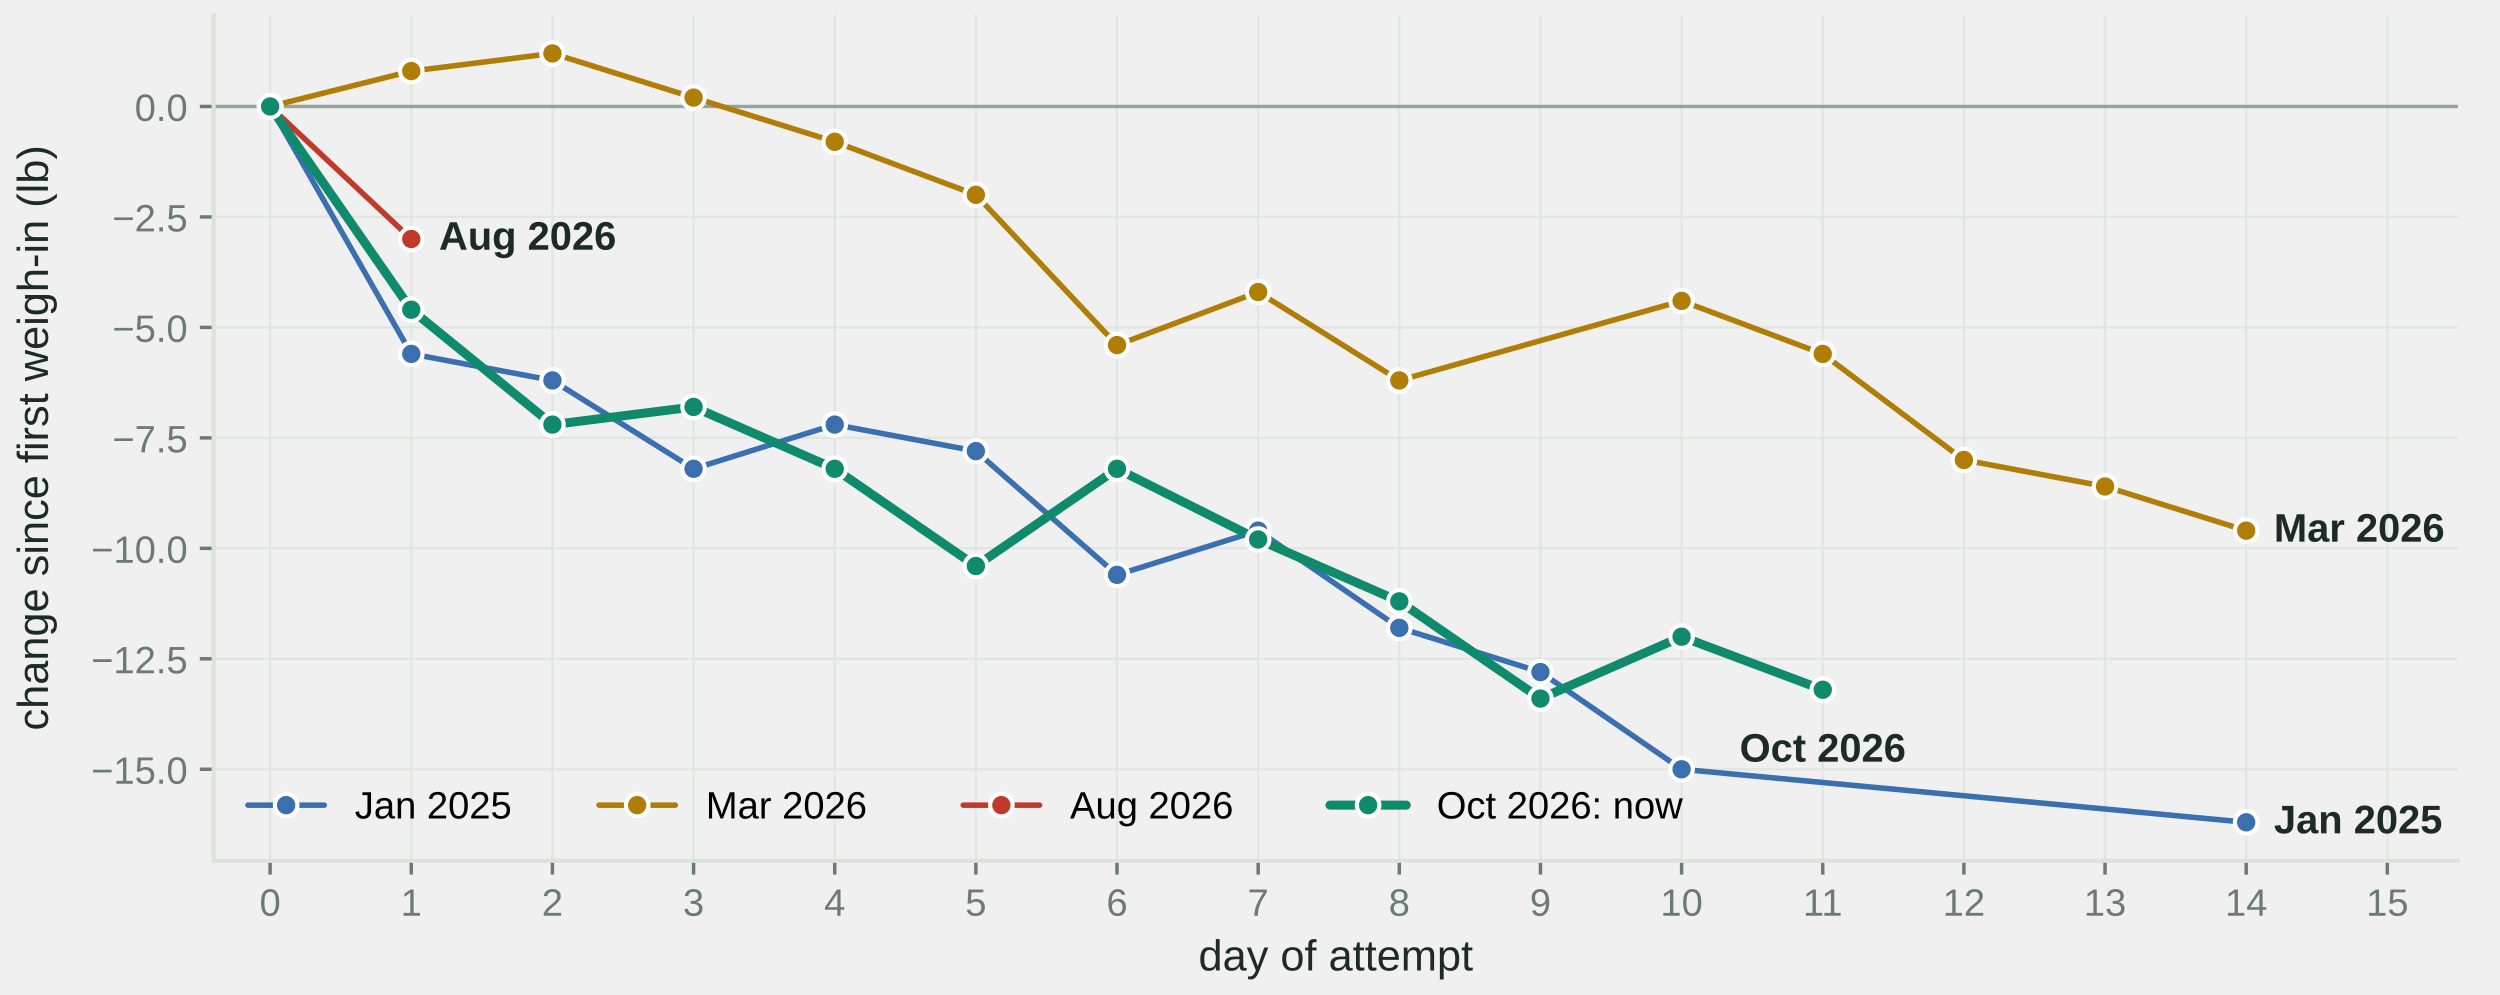
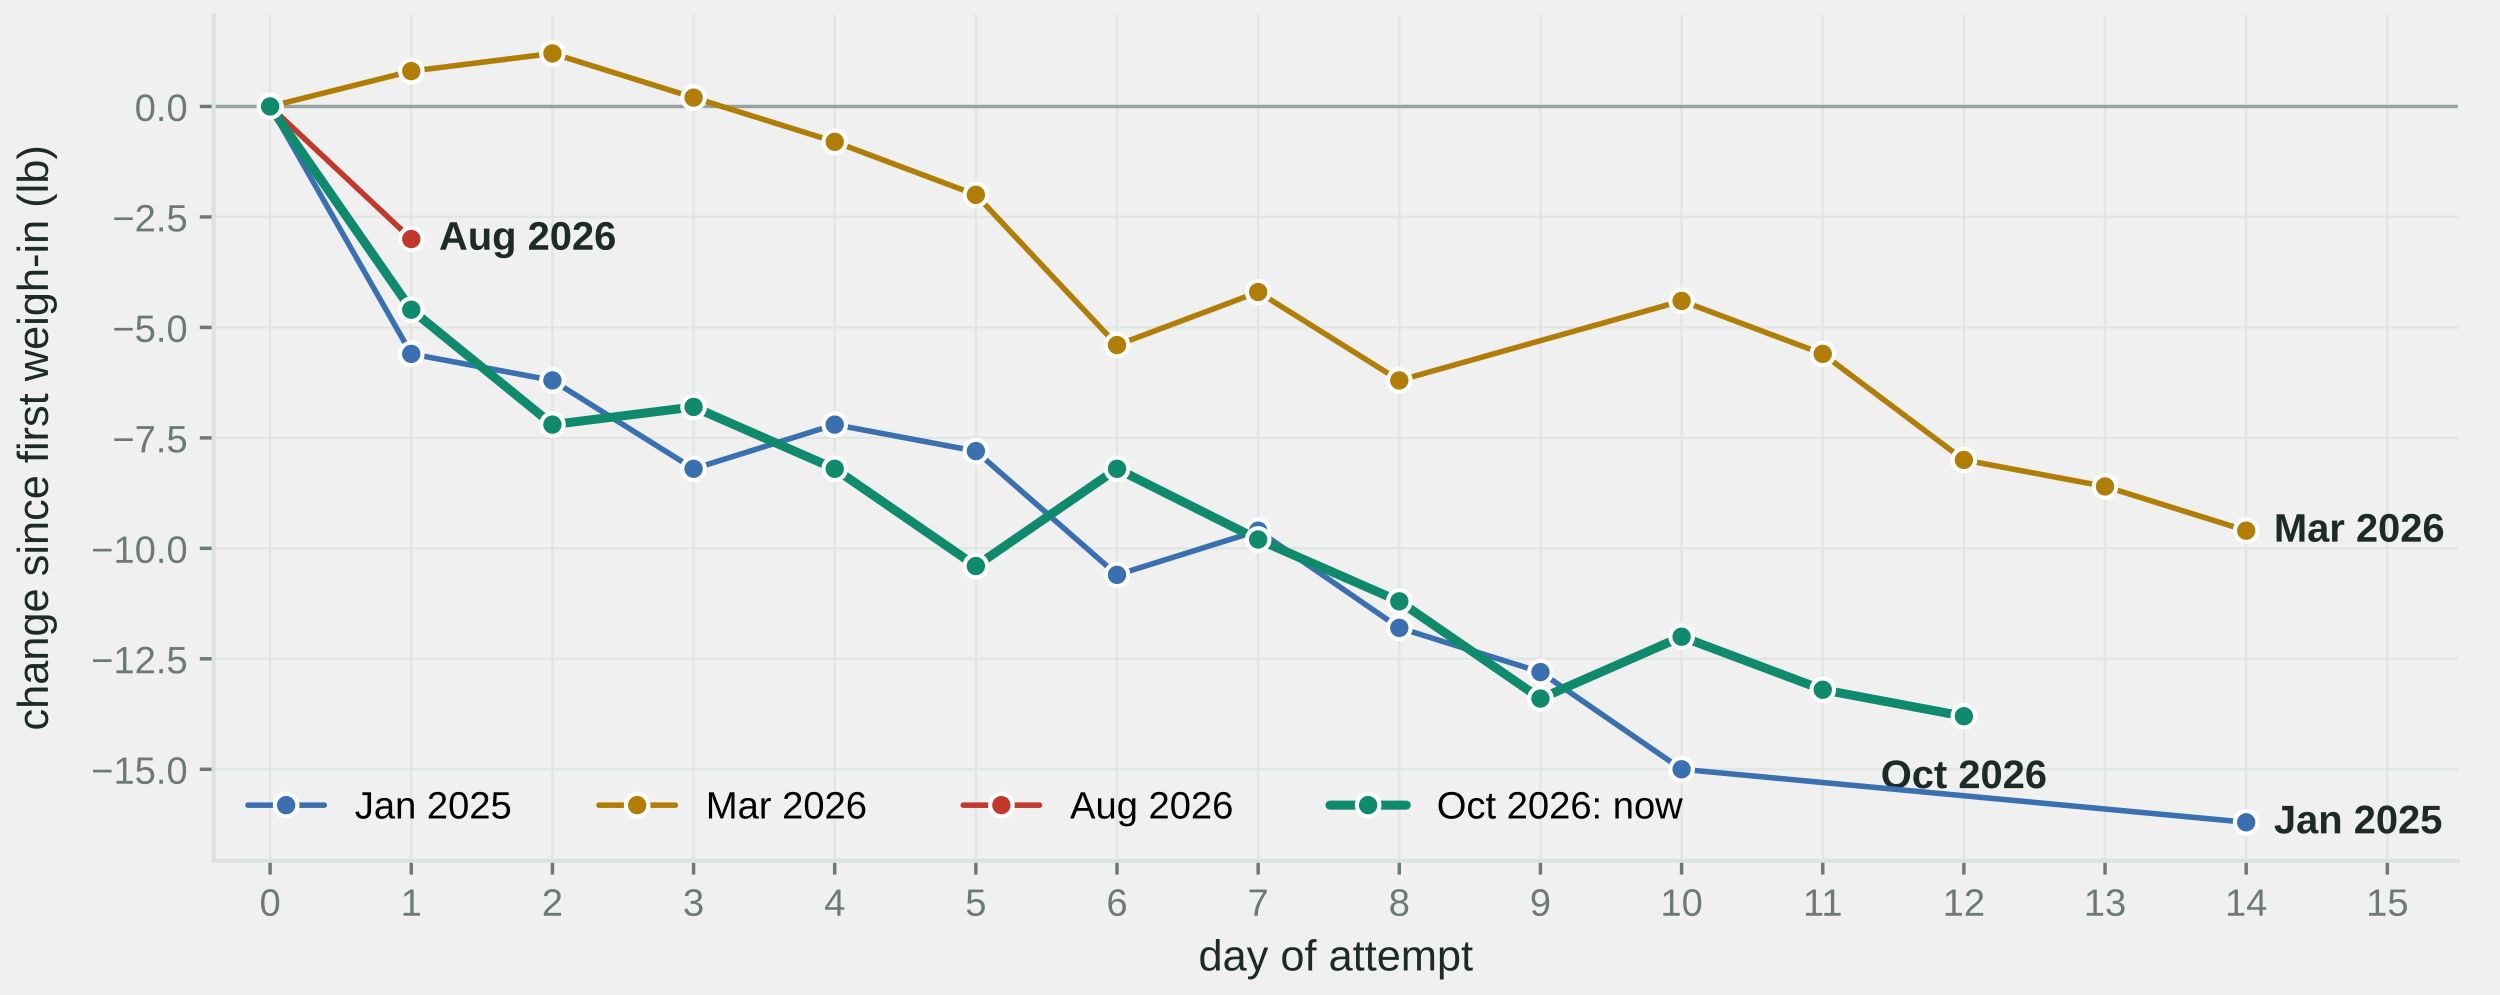
<svg xmlns="http://www.w3.org/2000/svg" xmlns:xlink="http://www.w3.org/1999/xlink" width="721.049pt" height="286.82pt" viewBox="0 0 721.049 286.82" version="1.1">
  <defs>
    <style type="text/css">*{stroke-linejoin: round; stroke-linecap: butt}</style>
  </defs>
  <g id="figure_1">
    <g id="patch_1">
      <path d="M 0 286.82  L 721.049 286.82  L 721.049 0  L 0 0  L 0 286.82  z " style="fill: none" />
    </g>
    <g id="axes_1">
      <g id="patch_2">
        <path d="M 61.627 248.256  L 708.908 248.256  L 708.908 4.32  L 61.627 4.32  L 61.627 248.256  z " style="fill: none" />
      </g>
      <g id="matplotlib.axis_1">
        <g id="xtick_1">
          <g id="line2d_1">
-             <path d="M 77.911 248.256  L 77.911 4.32  " clip-path="url(#pa734e88538)" style="fill: none; stroke: #dce3dd; stroke-opacity: 0.75; stroke-width: 0.7; stroke-linecap: round" />
+             <path d="M 77.911 248.256  L 77.911 4.32  " clip-path="url(#p915e026bbd)" style="fill: none; stroke: #dce3dd; stroke-opacity: 0.75; stroke-width: 0.7; stroke-linecap: round" />
          </g>
          <g id="line2d_2">
            <defs>
-               <path id="m87d9e8e877" d="M 0 0  L 0 4  " style="stroke: #6b7a74" />
+               <path id="m7d6bf033e7" d="M 0 0  L 0 4  " style="stroke: #6b7a74" />
            </defs>
            <g>
-               <use xlink:href="#m87d9e8e877" x="77.911" y="248.256" style="fill: #6b7a74; stroke: #6b7a74" />
+               <use xlink:href="#m7d6bf033e7" x="77.911" y="248.256" style="fill: #6b7a74; stroke: #6b7a74" />
            </g>
          </g>
          <g id="text_1">
            <text style="font-size: 11px; font-family: 'Source Sans Pro', 'Source Sans 3', 'Helvetica Neue', 'Arial', 'DejaVu Sans', sans-serif; text-anchor: middle; fill: #6b7a74" x="77.911" y="264.114" transform="rotate(-0 77.91127 264.1143)">0</text>
          </g>
        </g>
        <g id="xtick_2">
          <g id="line2d_3">
-             <path d="M 118.621 248.256  L 118.621 4.32  " clip-path="url(#pa734e88538)" style="fill: none; stroke: #dce3dd; stroke-opacity: 0.75; stroke-width: 0.7; stroke-linecap: round" />
+             <path d="M 118.621 248.256  L 118.621 4.32  " clip-path="url(#p915e026bbd)" style="fill: none; stroke: #dce3dd; stroke-opacity: 0.75; stroke-width: 0.7; stroke-linecap: round" />
          </g>
          <g id="line2d_4">
            <g>
-               <use xlink:href="#m87d9e8e877" x="118.621" y="248.256" style="fill: #6b7a74; stroke: #6b7a74" />
+               <use xlink:href="#m7d6bf033e7" x="118.621" y="248.256" style="fill: #6b7a74; stroke: #6b7a74" />
            </g>
          </g>
          <g id="text_2">
            <text style="font-size: 11px; font-family: 'Source Sans Pro', 'Source Sans 3', 'Helvetica Neue', 'Arial', 'DejaVu Sans', sans-serif; text-anchor: middle; fill: #6b7a74" x="118.621" y="264.114" transform="rotate(-0 118.6207 264.1143)">1</text>
          </g>
        </g>
        <g id="xtick_3">
          <g id="line2d_5">
-             <path d="M 159.33 248.256  L 159.33 4.32  " clip-path="url(#pa734e88538)" style="fill: none; stroke: #dce3dd; stroke-opacity: 0.75; stroke-width: 0.7; stroke-linecap: round" />
+             <path d="M 159.33 248.256  L 159.33 4.32  " clip-path="url(#p915e026bbd)" style="fill: none; stroke: #dce3dd; stroke-opacity: 0.75; stroke-width: 0.7; stroke-linecap: round" />
          </g>
          <g id="line2d_6">
            <g>
-               <use xlink:href="#m87d9e8e877" x="159.33" y="248.256" style="fill: #6b7a74; stroke: #6b7a74" />
+               <use xlink:href="#m7d6bf033e7" x="159.33" y="248.256" style="fill: #6b7a74; stroke: #6b7a74" />
            </g>
          </g>
          <g id="text_3">
            <text style="font-size: 11px; font-family: 'Source Sans Pro', 'Source Sans 3', 'Helvetica Neue', 'Arial', 'DejaVu Sans', sans-serif; text-anchor: middle; fill: #6b7a74" x="159.33" y="264.114" transform="rotate(-0 159.3301 264.1143)">2</text>
          </g>
        </g>
        <g id="xtick_4">
          <g id="line2d_7">
-             <path d="M 200.04 248.256  L 200.04 4.32  " clip-path="url(#pa734e88538)" style="fill: none; stroke: #dce3dd; stroke-opacity: 0.75; stroke-width: 0.7; stroke-linecap: round" />
+             <path d="M 200.04 248.256  L 200.04 4.32  " clip-path="url(#p915e026bbd)" style="fill: none; stroke: #dce3dd; stroke-opacity: 0.75; stroke-width: 0.7; stroke-linecap: round" />
          </g>
          <g id="line2d_8">
            <g>
-               <use xlink:href="#m87d9e8e877" x="200.04" y="248.256" style="fill: #6b7a74; stroke: #6b7a74" />
+               <use xlink:href="#m7d6bf033e7" x="200.04" y="248.256" style="fill: #6b7a74; stroke: #6b7a74" />
            </g>
          </g>
          <g id="text_4">
            <text style="font-size: 11px; font-family: 'Source Sans Pro', 'Source Sans 3', 'Helvetica Neue', 'Arial', 'DejaVu Sans', sans-serif; text-anchor: middle; fill: #6b7a74" x="200.04" y="264.114" transform="rotate(-0 200.0396 264.1143)">3</text>
          </g>
        </g>
        <g id="xtick_5">
          <g id="line2d_9">
-             <path d="M 240.749 248.256  L 240.749 4.32  " clip-path="url(#pa734e88538)" style="fill: none; stroke: #dce3dd; stroke-opacity: 0.75; stroke-width: 0.7; stroke-linecap: round" />
+             <path d="M 240.749 248.256  L 240.749 4.32  " clip-path="url(#p915e026bbd)" style="fill: none; stroke: #dce3dd; stroke-opacity: 0.75; stroke-width: 0.7; stroke-linecap: round" />
          </g>
          <g id="line2d_10">
            <g>
-               <use xlink:href="#m87d9e8e877" x="240.749" y="248.256" style="fill: #6b7a74; stroke: #6b7a74" />
+               <use xlink:href="#m7d6bf033e7" x="240.749" y="248.256" style="fill: #6b7a74; stroke: #6b7a74" />
            </g>
          </g>
          <g id="text_5">
            <text style="font-size: 11px; font-family: 'Source Sans Pro', 'Source Sans 3', 'Helvetica Neue', 'Arial', 'DejaVu Sans', sans-serif; text-anchor: middle; fill: #6b7a74" x="240.749" y="264.114" transform="rotate(-0 240.749 264.1143)">4</text>
          </g>
        </g>
        <g id="xtick_6">
          <g id="line2d_11">
-             <path d="M 281.458 248.256  L 281.458 4.32  " clip-path="url(#pa734e88538)" style="fill: none; stroke: #dce3dd; stroke-opacity: 0.75; stroke-width: 0.7; stroke-linecap: round" />
+             <path d="M 281.458 248.256  L 281.458 4.32  " clip-path="url(#p915e026bbd)" style="fill: none; stroke: #dce3dd; stroke-opacity: 0.75; stroke-width: 0.7; stroke-linecap: round" />
          </g>
          <g id="line2d_12">
            <g>
-               <use xlink:href="#m87d9e8e877" x="281.458" y="248.256" style="fill: #6b7a74; stroke: #6b7a74" />
+               <use xlink:href="#m7d6bf033e7" x="281.458" y="248.256" style="fill: #6b7a74; stroke: #6b7a74" />
            </g>
          </g>
          <g id="text_6">
            <text style="font-size: 11px; font-family: 'Source Sans Pro', 'Source Sans 3', 'Helvetica Neue', 'Arial', 'DejaVu Sans', sans-serif; text-anchor: middle; fill: #6b7a74" x="281.458" y="264.114" transform="rotate(-0 281.4584 264.1143)">5</text>
          </g>
        </g>
        <g id="xtick_7">
          <g id="line2d_13">
-             <path d="M 322.168 248.256  L 322.168 4.32  " clip-path="url(#pa734e88538)" style="fill: none; stroke: #dce3dd; stroke-opacity: 0.75; stroke-width: 0.7; stroke-linecap: round" />
+             <path d="M 322.168 248.256  L 322.168 4.32  " clip-path="url(#p915e026bbd)" style="fill: none; stroke: #dce3dd; stroke-opacity: 0.75; stroke-width: 0.7; stroke-linecap: round" />
          </g>
          <g id="line2d_14">
            <g>
-               <use xlink:href="#m87d9e8e877" x="322.168" y="248.256" style="fill: #6b7a74; stroke: #6b7a74" />
+               <use xlink:href="#m7d6bf033e7" x="322.168" y="248.256" style="fill: #6b7a74; stroke: #6b7a74" />
            </g>
          </g>
          <g id="text_7">
            <text style="font-size: 11px; font-family: 'Source Sans Pro', 'Source Sans 3', 'Helvetica Neue', 'Arial', 'DejaVu Sans', sans-serif; text-anchor: middle; fill: #6b7a74" x="322.168" y="264.114" transform="rotate(-0 322.1679 264.1143)">6</text>
          </g>
        </g>
        <g id="xtick_8">
          <g id="line2d_15">
-             <path d="M 362.877 248.256  L 362.877 4.32  " clip-path="url(#pa734e88538)" style="fill: none; stroke: #dce3dd; stroke-opacity: 0.75; stroke-width: 0.7; stroke-linecap: round" />
+             <path d="M 362.877 248.256  L 362.877 4.32  " clip-path="url(#p915e026bbd)" style="fill: none; stroke: #dce3dd; stroke-opacity: 0.75; stroke-width: 0.7; stroke-linecap: round" />
          </g>
          <g id="line2d_16">
            <g>
-               <use xlink:href="#m87d9e8e877" x="362.877" y="248.256" style="fill: #6b7a74; stroke: #6b7a74" />
+               <use xlink:href="#m7d6bf033e7" x="362.877" y="248.256" style="fill: #6b7a74; stroke: #6b7a74" />
            </g>
          </g>
          <g id="text_8">
            <text style="font-size: 11px; font-family: 'Source Sans Pro', 'Source Sans 3', 'Helvetica Neue', 'Arial', 'DejaVu Sans', sans-serif; text-anchor: middle; fill: #6b7a74" x="362.877" y="264.114" transform="rotate(-0 362.8773 264.1143)">7</text>
          </g>
        </g>
        <g id="xtick_9">
          <g id="line2d_17">
-             <path d="M 403.587 248.256  L 403.587 4.32  " clip-path="url(#pa734e88538)" style="fill: none; stroke: #dce3dd; stroke-opacity: 0.75; stroke-width: 0.7; stroke-linecap: round" />
+             <path d="M 403.587 248.256  L 403.587 4.32  " clip-path="url(#p915e026bbd)" style="fill: none; stroke: #dce3dd; stroke-opacity: 0.75; stroke-width: 0.7; stroke-linecap: round" />
          </g>
          <g id="line2d_18">
            <g>
-               <use xlink:href="#m87d9e8e877" x="403.587" y="248.256" style="fill: #6b7a74; stroke: #6b7a74" />
+               <use xlink:href="#m7d6bf033e7" x="403.587" y="248.256" style="fill: #6b7a74; stroke: #6b7a74" />
            </g>
          </g>
          <g id="text_9">
            <text style="font-size: 11px; font-family: 'Source Sans Pro', 'Source Sans 3', 'Helvetica Neue', 'Arial', 'DejaVu Sans', sans-serif; text-anchor: middle; fill: #6b7a74" x="403.587" y="264.114" transform="rotate(-0 403.5867 264.1143)">8</text>
          </g>
        </g>
        <g id="xtick_10">
          <g id="line2d_19">
-             <path d="M 444.296 248.256  L 444.296 4.32  " clip-path="url(#pa734e88538)" style="fill: none; stroke: #dce3dd; stroke-opacity: 0.75; stroke-width: 0.7; stroke-linecap: round" />
+             <path d="M 444.296 248.256  L 444.296 4.32  " clip-path="url(#p915e026bbd)" style="fill: none; stroke: #dce3dd; stroke-opacity: 0.75; stroke-width: 0.7; stroke-linecap: round" />
          </g>
          <g id="line2d_20">
            <g>
-               <use xlink:href="#m87d9e8e877" x="444.296" y="248.256" style="fill: #6b7a74; stroke: #6b7a74" />
+               <use xlink:href="#m7d6bf033e7" x="444.296" y="248.256" style="fill: #6b7a74; stroke: #6b7a74" />
            </g>
          </g>
          <g id="text_10">
            <text style="font-size: 11px; font-family: 'Source Sans Pro', 'Source Sans 3', 'Helvetica Neue', 'Arial', 'DejaVu Sans', sans-serif; text-anchor: middle; fill: #6b7a74" x="444.296" y="264.114" transform="rotate(-0 444.2962 264.1143)">9</text>
          </g>
        </g>
        <g id="xtick_11">
          <g id="line2d_21">
-             <path d="M 485.006 248.256  L 485.006 4.32  " clip-path="url(#pa734e88538)" style="fill: none; stroke: #dce3dd; stroke-opacity: 0.75; stroke-width: 0.7; stroke-linecap: round" />
+             <path d="M 485.006 248.256  L 485.006 4.32  " clip-path="url(#p915e026bbd)" style="fill: none; stroke: #dce3dd; stroke-opacity: 0.75; stroke-width: 0.7; stroke-linecap: round" />
          </g>
          <g id="line2d_22">
            <g>
-               <use xlink:href="#m87d9e8e877" x="485.006" y="248.256" style="fill: #6b7a74; stroke: #6b7a74" />
+               <use xlink:href="#m7d6bf033e7" x="485.006" y="248.256" style="fill: #6b7a74; stroke: #6b7a74" />
            </g>
          </g>
          <g id="text_11">
            <text style="font-size: 11px; font-family: 'Source Sans Pro', 'Source Sans 3', 'Helvetica Neue', 'Arial', 'DejaVu Sans', sans-serif; text-anchor: middle; fill: #6b7a74" x="485.006" y="264.114" transform="rotate(-0 485.0056 264.1143)">10</text>
          </g>
        </g>
        <g id="xtick_12">
          <g id="line2d_23">
-             <path d="M 525.715 248.256  L 525.715 4.32  " clip-path="url(#pa734e88538)" style="fill: none; stroke: #dce3dd; stroke-opacity: 0.75; stroke-width: 0.7; stroke-linecap: round" />
+             <path d="M 525.715 248.256  L 525.715 4.32  " clip-path="url(#p915e026bbd)" style="fill: none; stroke: #dce3dd; stroke-opacity: 0.75; stroke-width: 0.7; stroke-linecap: round" />
          </g>
          <g id="line2d_24">
            <g>
-               <use xlink:href="#m87d9e8e877" x="525.715" y="248.256" style="fill: #6b7a74; stroke: #6b7a74" />
+               <use xlink:href="#m7d6bf033e7" x="525.715" y="248.256" style="fill: #6b7a74; stroke: #6b7a74" />
            </g>
          </g>
          <g id="text_12">
            <text style="font-size: 11px; font-family: 'Source Sans Pro', 'Source Sans 3', 'Helvetica Neue', 'Arial', 'DejaVu Sans', sans-serif; text-anchor: middle; fill: #6b7a74" x="525.715" y="264.114" transform="rotate(-0 525.715 264.1143)">11</text>
          </g>
        </g>
        <g id="xtick_13">
          <g id="line2d_25">
-             <path d="M 566.424 248.256  L 566.424 4.32  " clip-path="url(#pa734e88538)" style="fill: none; stroke: #dce3dd; stroke-opacity: 0.75; stroke-width: 0.7; stroke-linecap: round" />
+             <path d="M 566.424 248.256  L 566.424 4.32  " clip-path="url(#p915e026bbd)" style="fill: none; stroke: #dce3dd; stroke-opacity: 0.75; stroke-width: 0.7; stroke-linecap: round" />
          </g>
          <g id="line2d_26">
            <g>
-               <use xlink:href="#m87d9e8e877" x="566.424" y="248.256" style="fill: #6b7a74; stroke: #6b7a74" />
+               <use xlink:href="#m7d6bf033e7" x="566.424" y="248.256" style="fill: #6b7a74; stroke: #6b7a74" />
            </g>
          </g>
          <g id="text_13">
            <text style="font-size: 11px; font-family: 'Source Sans Pro', 'Source Sans 3', 'Helvetica Neue', 'Arial', 'DejaVu Sans', sans-serif; text-anchor: middle; fill: #6b7a74" x="566.424" y="264.114" transform="rotate(-0 566.4245 264.1143)">12</text>
          </g>
        </g>
        <g id="xtick_14">
          <g id="line2d_27">
-             <path d="M 607.134 248.256  L 607.134 4.32  " clip-path="url(#pa734e88538)" style="fill: none; stroke: #dce3dd; stroke-opacity: 0.75; stroke-width: 0.7; stroke-linecap: round" />
+             <path d="M 607.134 248.256  L 607.134 4.32  " clip-path="url(#p915e026bbd)" style="fill: none; stroke: #dce3dd; stroke-opacity: 0.75; stroke-width: 0.7; stroke-linecap: round" />
          </g>
          <g id="line2d_28">
            <g>
-               <use xlink:href="#m87d9e8e877" x="607.134" y="248.256" style="fill: #6b7a74; stroke: #6b7a74" />
+               <use xlink:href="#m7d6bf033e7" x="607.134" y="248.256" style="fill: #6b7a74; stroke: #6b7a74" />
            </g>
          </g>
          <g id="text_14">
            <text style="font-size: 11px; font-family: 'Source Sans Pro', 'Source Sans 3', 'Helvetica Neue', 'Arial', 'DejaVu Sans', sans-serif; text-anchor: middle; fill: #6b7a74" x="607.134" y="264.114" transform="rotate(-0 607.1339 264.1143)">13</text>
          </g>
        </g>
        <g id="xtick_15">
          <g id="line2d_29">
-             <path d="M 647.843 248.256  L 647.843 4.32  " clip-path="url(#pa734e88538)" style="fill: none; stroke: #dce3dd; stroke-opacity: 0.75; stroke-width: 0.7; stroke-linecap: round" />
+             <path d="M 647.843 248.256  L 647.843 4.32  " clip-path="url(#p915e026bbd)" style="fill: none; stroke: #dce3dd; stroke-opacity: 0.75; stroke-width: 0.7; stroke-linecap: round" />
          </g>
          <g id="line2d_30">
            <g>
-               <use xlink:href="#m87d9e8e877" x="647.843" y="248.256" style="fill: #6b7a74; stroke: #6b7a74" />
+               <use xlink:href="#m7d6bf033e7" x="647.843" y="248.256" style="fill: #6b7a74; stroke: #6b7a74" />
            </g>
          </g>
          <g id="text_15">
            <text style="font-size: 11px; font-family: 'Source Sans Pro', 'Source Sans 3', 'Helvetica Neue', 'Arial', 'DejaVu Sans', sans-serif; text-anchor: middle; fill: #6b7a74" x="647.843" y="264.114" transform="rotate(-0 647.8433 264.1143)">14</text>
          </g>
        </g>
        <g id="xtick_16">
          <g id="line2d_31">
-             <path d="M 688.553 248.256  L 688.553 4.32  " clip-path="url(#pa734e88538)" style="fill: none; stroke: #dce3dd; stroke-opacity: 0.75; stroke-width: 0.7; stroke-linecap: round" />
+             <path d="M 688.553 248.256  L 688.553 4.32  " clip-path="url(#p915e026bbd)" style="fill: none; stroke: #dce3dd; stroke-opacity: 0.75; stroke-width: 0.7; stroke-linecap: round" />
          </g>
          <g id="line2d_32">
            <g>
-               <use xlink:href="#m87d9e8e877" x="688.553" y="248.256" style="fill: #6b7a74; stroke: #6b7a74" />
+               <use xlink:href="#m7d6bf033e7" x="688.553" y="248.256" style="fill: #6b7a74; stroke: #6b7a74" />
            </g>
          </g>
          <g id="text_16">
            <text style="font-size: 11px; font-family: 'Source Sans Pro', 'Source Sans 3', 'Helvetica Neue', 'Arial', 'DejaVu Sans', sans-serif; text-anchor: middle; fill: #6b7a74" x="688.553" y="264.114" transform="rotate(-0 688.5528 264.1143)">15</text>
          </g>
        </g>
        <g id="text_17">
          <text style="font-size: 12.5px; font-family: 'Source Sans Pro', 'Source Sans 3', 'Helvetica Neue', 'Arial', 'DejaVu Sans', sans-serif; text-anchor: middle; fill: #1c2b26" x="385.267" y="279.9" transform="rotate(-0 385.2675 279.9)">day of attempt</text>
        </g>
      </g>
      <g id="matplotlib.axis_2">
        <g id="ytick_1">
          <g id="line2d_33">
-             <path d="M 61.627 221.874  L 708.908 221.874  " clip-path="url(#pa734e88538)" style="fill: none; stroke: #dce3dd; stroke-opacity: 0.75; stroke-width: 0.7; stroke-linecap: round" />
+             <path d="M 61.627 221.874  L 708.908 221.874  " clip-path="url(#p915e026bbd)" style="fill: none; stroke: #dce3dd; stroke-opacity: 0.75; stroke-width: 0.7; stroke-linecap: round" />
          </g>
          <g id="line2d_34">
            <defs>
-               <path id="mdd980e936c" d="M 0 0  L -4 0  " style="stroke: #6b7a74" />
+               <path id="mfdf527fea6" d="M 0 0  L -4 0  " style="stroke: #6b7a74" />
            </defs>
            <g>
-               <use xlink:href="#mdd980e936c" x="61.627" y="221.874" style="fill: #6b7a74; stroke: #6b7a74" />
+               <use xlink:href="#mfdf527fea6" x="61.627" y="221.874" style="fill: #6b7a74; stroke: #6b7a74" />
            </g>
          </g>
          <g id="text_18">
            <text style="font-size: 11px; font-family: 'Source Sans Pro', 'Source Sans 3', 'Helvetica Neue', 'Arial', 'DejaVu Sans', sans-serif; text-anchor: end; fill: #6b7a74" x="54.127" y="226.053" transform="rotate(-0 54.1275 226.0533)">−15.0</text>
          </g>
        </g>
        <g id="ytick_2">
          <g id="line2d_35">
-             <path d="M 61.627 190.012  L 708.908 190.012  " clip-path="url(#pa734e88538)" style="fill: none; stroke: #dce3dd; stroke-opacity: 0.75; stroke-width: 0.7; stroke-linecap: round" />
+             <path d="M 61.627 190.012  L 708.908 190.012  " clip-path="url(#p915e026bbd)" style="fill: none; stroke: #dce3dd; stroke-opacity: 0.75; stroke-width: 0.7; stroke-linecap: round" />
          </g>
          <g id="line2d_36">
            <g>
-               <use xlink:href="#mdd980e936c" x="61.627" y="190.012" style="fill: #6b7a74; stroke: #6b7a74" />
+               <use xlink:href="#mfdf527fea6" x="61.627" y="190.012" style="fill: #6b7a74; stroke: #6b7a74" />
            </g>
          </g>
          <g id="text_19">
            <text style="font-size: 11px; font-family: 'Source Sans Pro', 'Source Sans 3', 'Helvetica Neue', 'Arial', 'DejaVu Sans', sans-serif; text-anchor: end; fill: #6b7a74" x="54.127" y="194.191" transform="rotate(-0 54.1275 194.1913)">−12.5</text>
          </g>
        </g>
        <g id="ytick_3">
          <g id="line2d_37">
-             <path d="M 61.627 158.15  L 708.908 158.15  " clip-path="url(#pa734e88538)" style="fill: none; stroke: #dce3dd; stroke-opacity: 0.75; stroke-width: 0.7; stroke-linecap: round" />
+             <path d="M 61.627 158.15  L 708.908 158.15  " clip-path="url(#p915e026bbd)" style="fill: none; stroke: #dce3dd; stroke-opacity: 0.75; stroke-width: 0.7; stroke-linecap: round" />
          </g>
          <g id="line2d_38">
            <g>
-               <use xlink:href="#mdd980e936c" x="61.627" y="158.15" style="fill: #6b7a74; stroke: #6b7a74" />
+               <use xlink:href="#mfdf527fea6" x="61.627" y="158.15" style="fill: #6b7a74; stroke: #6b7a74" />
            </g>
          </g>
          <g id="text_20">
            <text style="font-size: 11px; font-family: 'Source Sans Pro', 'Source Sans 3', 'Helvetica Neue', 'Arial', 'DejaVu Sans', sans-serif; text-anchor: end; fill: #6b7a74" x="54.127" y="162.329" transform="rotate(-0 54.1275 162.3292)">−10.0</text>
          </g>
        </g>
        <g id="ytick_4">
          <g id="line2d_39">
-             <path d="M 61.627 126.288  L 708.908 126.288  " clip-path="url(#pa734e88538)" style="fill: none; stroke: #dce3dd; stroke-opacity: 0.75; stroke-width: 0.7; stroke-linecap: round" />
+             <path d="M 61.627 126.288  L 708.908 126.288  " clip-path="url(#p915e026bbd)" style="fill: none; stroke: #dce3dd; stroke-opacity: 0.75; stroke-width: 0.7; stroke-linecap: round" />
          </g>
          <g id="line2d_40">
            <g>
-               <use xlink:href="#mdd980e936c" x="61.627" y="126.288" style="fill: #6b7a74; stroke: #6b7a74" />
+               <use xlink:href="#mfdf527fea6" x="61.627" y="126.288" style="fill: #6b7a74; stroke: #6b7a74" />
            </g>
          </g>
          <g id="text_21">
            <text style="font-size: 11px; font-family: 'Source Sans Pro', 'Source Sans 3', 'Helvetica Neue', 'Arial', 'DejaVu Sans', sans-serif; text-anchor: end; fill: #6b7a74" x="54.127" y="130.467" transform="rotate(-0 54.1275 130.4671)">−7.5</text>
          </g>
        </g>
        <g id="ytick_5">
          <g id="line2d_41">
-             <path d="M 61.627 94.426  L 708.908 94.426  " clip-path="url(#pa734e88538)" style="fill: none; stroke: #dce3dd; stroke-opacity: 0.75; stroke-width: 0.7; stroke-linecap: round" />
+             <path d="M 61.627 94.426  L 708.908 94.426  " clip-path="url(#p915e026bbd)" style="fill: none; stroke: #dce3dd; stroke-opacity: 0.75; stroke-width: 0.7; stroke-linecap: round" />
          </g>
          <g id="line2d_42">
            <g>
-               <use xlink:href="#mdd980e936c" x="61.627" y="94.426" style="fill: #6b7a74; stroke: #6b7a74" />
+               <use xlink:href="#mfdf527fea6" x="61.627" y="94.426" style="fill: #6b7a74; stroke: #6b7a74" />
            </g>
          </g>
          <g id="text_22">
            <text style="font-size: 11px; font-family: 'Source Sans Pro', 'Source Sans 3', 'Helvetica Neue', 'Arial', 'DejaVu Sans', sans-serif; text-anchor: end; fill: #6b7a74" x="54.127" y="98.605" transform="rotate(-0 54.1275 98.60507)">−5.0</text>
          </g>
        </g>
        <g id="ytick_6">
          <g id="line2d_43">
-             <path d="M 61.627 62.564  L 708.908 62.564  " clip-path="url(#pa734e88538)" style="fill: none; stroke: #dce3dd; stroke-opacity: 0.75; stroke-width: 0.7; stroke-linecap: round" />
+             <path d="M 61.627 62.564  L 708.908 62.564  " clip-path="url(#p915e026bbd)" style="fill: none; stroke: #dce3dd; stroke-opacity: 0.75; stroke-width: 0.7; stroke-linecap: round" />
          </g>
          <g id="line2d_44">
            <g>
-               <use xlink:href="#mdd980e936c" x="61.627" y="62.564" style="fill: #6b7a74; stroke: #6b7a74" />
+               <use xlink:href="#mfdf527fea6" x="61.627" y="62.564" style="fill: #6b7a74; stroke: #6b7a74" />
            </g>
          </g>
          <g id="text_23">
            <text style="font-size: 11px; font-family: 'Source Sans Pro', 'Source Sans 3', 'Helvetica Neue', 'Arial', 'DejaVu Sans', sans-serif; text-anchor: end; fill: #6b7a74" x="54.127" y="66.743" transform="rotate(-0 54.1275 66.743)">−2.5</text>
          </g>
        </g>
        <g id="ytick_7">
          <g id="line2d_45">
-             <path d="M 61.627 30.702  L 708.908 30.702  " clip-path="url(#pa734e88538)" style="fill: none; stroke: #dce3dd; stroke-opacity: 0.75; stroke-width: 0.7; stroke-linecap: round" />
+             <path d="M 61.627 30.702  L 708.908 30.702  " clip-path="url(#p915e026bbd)" style="fill: none; stroke: #dce3dd; stroke-opacity: 0.75; stroke-width: 0.7; stroke-linecap: round" />
          </g>
          <g id="line2d_46">
            <g>
-               <use xlink:href="#mdd980e936c" x="61.627" y="30.702" style="fill: #6b7a74; stroke: #6b7a74" />
+               <use xlink:href="#mfdf527fea6" x="61.627" y="30.702" style="fill: #6b7a74; stroke: #6b7a74" />
            </g>
          </g>
          <g id="text_24">
            <text style="font-size: 11px; font-family: 'Source Sans Pro', 'Source Sans 3', 'Helvetica Neue', 'Arial', 'DejaVu Sans', sans-serif; text-anchor: end; fill: #6b7a74" x="54.127" y="34.881" transform="rotate(-0 54.1275 34.88093)">0.0</text>
          </g>
        </g>
        <g id="text_25">
          <text style="font-size: 12.5px; font-family: 'Source Sans Pro', 'Source Sans 3', 'Helvetica Neue', 'Arial', 'DejaVu Sans', sans-serif; text-anchor: middle; fill: #1c2b26" x="13.818" y="126.288" transform="rotate(-90 13.81805 126.288)">change since first weigh-in (lb)</text>
        </g>
      </g>
      <g id="line2d_47">
-         <path d="M 61.627 30.702  L 708.908 30.702  " clip-path="url(#pa734e88538)" style="fill: none; stroke: #97a49e; stroke-linecap: round" />
+         <path d="M 61.627 30.702  L 708.908 30.702  " clip-path="url(#p915e026bbd)" style="fill: none; stroke: #97a49e; stroke-linecap: round" />
      </g>
      <g id="patch_3">
        <path d="M 61.627 248.256  L 61.627 4.32  " style="fill: none; stroke: #dce3dd; stroke-width: 1.2; stroke-linejoin: miter; stroke-linecap: square" />
      </g>
      <g id="patch_4">
        <path d="M 61.627 248.256  L 708.908 248.256  " style="fill: none; stroke: #dce3dd; stroke-width: 1.2; stroke-linejoin: miter; stroke-linecap: square" />
      </g>
      <g id="text_26">
        <text style="font-weight: 700; font-size: 11.5px; font-family: 'Source Sans Pro', 'Source Sans 3', 'Helvetica Neue', 'Arial', 'DejaVu Sans', sans-serif; text-anchor: start; fill: #1c2b26" x="655.843" y="240.341" transform="rotate(-0 655.8433 240.3413)">Jan 2025</text>
      </g>
      <g id="text_27">
        <text style="font-weight: 700; font-size: 11.5px; font-family: 'Source Sans Pro', 'Source Sans 3', 'Helvetica Neue', 'Arial', 'DejaVu Sans', sans-serif; text-anchor: start; fill: #1c2b26" x="655.843" y="156.225" transform="rotate(-0 655.8433 156.2254)">Mar 2026</text>
      </g>
      <g id="text_28">
        <text style="font-weight: 700; font-size: 11.5px; font-family: 'Source Sans Pro', 'Source Sans 3', 'Helvetica Neue', 'Arial', 'DejaVu Sans', sans-serif; text-anchor: start; fill: #1c2b26" x="126.621" y="72.02" transform="rotate(-0 126.6207 72.01971)">Aug 2026</text>
      </g>
      <g id="text_29">
-         <text style="font-weight: 700; font-size: 11.5px; font-family: 'Source Sans Pro', 'Source Sans 3', 'Helvetica Neue', 'Arial', 'DejaVu Sans', sans-serif; text-anchor: middle; fill: #1c2b26" x="525.715" y="219.672" transform="rotate(-0 525.715 219.6717)">Oct 2026</text>
+         <text style="font-weight: 700; font-size: 11.5px; font-family: 'Source Sans Pro', 'Source Sans 3', 'Helvetica Neue', 'Arial', 'DejaVu Sans', sans-serif; text-anchor: middle; fill: #1c2b26" x="566.424" y="227.319" transform="rotate(-0 566.4245 227.3186)">Oct 2026</text>
      </g>
      <g id="line2d_48">
-         <path d="M 77.911 30.702  L 118.621 102.073  L 159.33 109.72  L 200.04 135.209  L 240.749 122.465  L 281.458 130.111  L 322.168 165.797  L 362.877 153.052  L 403.587 181.091  L 444.296 193.836  L 485.006 221.874  L 647.843 237.168  " clip-path="url(#pa734e88538)" style="fill: none; stroke: #3a6fb0; stroke-width: 1.6; stroke-linecap: round" />
+         <path d="M 77.911 30.702  L 118.621 102.073  L 159.33 109.72  L 200.04 135.209  L 240.749 122.465  L 281.458 130.111  L 322.168 165.797  L 362.877 153.052  L 403.587 181.091  L 444.296 193.836  L 485.006 221.874  L 647.843 237.168  " clip-path="url(#p915e026bbd)" style="fill: none; stroke: #3a6fb0; stroke-width: 1.6; stroke-linecap: round" />
        <defs>
-           <path id="m1d974ab3db" d="M 0 3.25  C 0.862 3.25 1.689 2.908 2.298 2.298  C 2.908 1.689 3.25 0.862 3.25 0  C 3.25 -0.862 2.908 -1.689 2.298 -2.298  C 1.689 -2.908 0.862 -3.25 0 -3.25  C -0.862 -3.25 -1.689 -2.908 -2.298 -2.298  C -2.908 -1.689 -3.25 -0.862 -3.25 0  C -3.25 0.862 -2.908 1.689 -2.298 2.298  C -1.689 2.908 -0.862 3.25 0 3.25  z " style="stroke: #ffffff; stroke-width: 1.2" />
+           <path id="m700b913345" d="M 0 3.25  C 0.862 3.25 1.689 2.908 2.298 2.298  C 2.908 1.689 3.25 0.862 3.25 0  C 3.25 -0.862 2.908 -1.689 2.298 -2.298  C 1.689 -2.908 0.862 -3.25 0 -3.25  C -0.862 -3.25 -1.689 -2.908 -2.298 -2.298  C -2.908 -1.689 -3.25 -0.862 -3.25 0  C -3.25 0.862 -2.908 1.689 -2.298 2.298  C -1.689 2.908 -0.862 3.25 0 3.25  z " style="stroke: #ffffff; stroke-width: 1.2" />
        </defs>
-         <g clip-path="url(#pa734e88538)">
-           <use xlink:href="#m1d974ab3db" x="77.911" y="30.702" style="fill: #3a6fb0; stroke: #ffffff; stroke-width: 1.2" />
-           <use xlink:href="#m1d974ab3db" x="118.621" y="102.073" style="fill: #3a6fb0; stroke: #ffffff; stroke-width: 1.2" />
-           <use xlink:href="#m1d974ab3db" x="159.33" y="109.72" style="fill: #3a6fb0; stroke: #ffffff; stroke-width: 1.2" />
-           <use xlink:href="#m1d974ab3db" x="200.04" y="135.209" style="fill: #3a6fb0; stroke: #ffffff; stroke-width: 1.2" />
-           <use xlink:href="#m1d974ab3db" x="240.749" y="122.465" style="fill: #3a6fb0; stroke: #ffffff; stroke-width: 1.2" />
-           <use xlink:href="#m1d974ab3db" x="281.458" y="130.111" style="fill: #3a6fb0; stroke: #ffffff; stroke-width: 1.2" />
-           <use xlink:href="#m1d974ab3db" x="322.168" y="165.797" style="fill: #3a6fb0; stroke: #ffffff; stroke-width: 1.2" />
-           <use xlink:href="#m1d974ab3db" x="362.877" y="153.052" style="fill: #3a6fb0; stroke: #ffffff; stroke-width: 1.2" />
-           <use xlink:href="#m1d974ab3db" x="403.587" y="181.091" style="fill: #3a6fb0; stroke: #ffffff; stroke-width: 1.2" />
-           <use xlink:href="#m1d974ab3db" x="444.296" y="193.836" style="fill: #3a6fb0; stroke: #ffffff; stroke-width: 1.2" />
-           <use xlink:href="#m1d974ab3db" x="485.006" y="221.874" style="fill: #3a6fb0; stroke: #ffffff; stroke-width: 1.2" />
-           <use xlink:href="#m1d974ab3db" x="647.843" y="237.168" style="fill: #3a6fb0; stroke: #ffffff; stroke-width: 1.2" />
+         <g clip-path="url(#p915e026bbd)">
+           <use xlink:href="#m700b913345" x="77.911" y="30.702" style="fill: #3a6fb0; stroke: #ffffff; stroke-width: 1.2" />
+           <use xlink:href="#m700b913345" x="118.621" y="102.073" style="fill: #3a6fb0; stroke: #ffffff; stroke-width: 1.2" />
+           <use xlink:href="#m700b913345" x="159.33" y="109.72" style="fill: #3a6fb0; stroke: #ffffff; stroke-width: 1.2" />
+           <use xlink:href="#m700b913345" x="200.04" y="135.209" style="fill: #3a6fb0; stroke: #ffffff; stroke-width: 1.2" />
+           <use xlink:href="#m700b913345" x="240.749" y="122.465" style="fill: #3a6fb0; stroke: #ffffff; stroke-width: 1.2" />
+           <use xlink:href="#m700b913345" x="281.458" y="130.111" style="fill: #3a6fb0; stroke: #ffffff; stroke-width: 1.2" />
+           <use xlink:href="#m700b913345" x="322.168" y="165.797" style="fill: #3a6fb0; stroke: #ffffff; stroke-width: 1.2" />
+           <use xlink:href="#m700b913345" x="362.877" y="153.052" style="fill: #3a6fb0; stroke: #ffffff; stroke-width: 1.2" />
+           <use xlink:href="#m700b913345" x="403.587" y="181.091" style="fill: #3a6fb0; stroke: #ffffff; stroke-width: 1.2" />
+           <use xlink:href="#m700b913345" x="444.296" y="193.836" style="fill: #3a6fb0; stroke: #ffffff; stroke-width: 1.2" />
+           <use xlink:href="#m700b913345" x="485.006" y="221.874" style="fill: #3a6fb0; stroke: #ffffff; stroke-width: 1.2" />
+           <use xlink:href="#m700b913345" x="647.843" y="237.168" style="fill: #3a6fb0; stroke: #ffffff; stroke-width: 1.2" />
        </g>
      </g>
      <g id="line2d_49">
-         <path d="M 77.911 30.702  L 118.621 20.506  L 159.33 15.408  L 200.04 28.153  L 240.749 40.898  L 281.458 56.191  L 322.168 99.524  L 362.877 84.23  L 403.587 109.72  L 485.006 86.779  L 525.715 102.073  L 566.424 132.66  L 607.134 140.307  L 647.843 153.052  " clip-path="url(#pa734e88538)" style="fill: none; stroke: #b07d06; stroke-width: 1.6; stroke-linecap: round" />
+         <path d="M 77.911 30.702  L 118.621 20.506  L 159.33 15.408  L 200.04 28.153  L 240.749 40.898  L 281.458 56.191  L 322.168 99.524  L 362.877 84.23  L 403.587 109.72  L 485.006 86.779  L 525.715 102.073  L 566.424 132.66  L 607.134 140.307  L 647.843 153.052  " clip-path="url(#p915e026bbd)" style="fill: none; stroke: #b07d06; stroke-width: 1.6; stroke-linecap: round" />
        <defs>
-           <path id="mbb42abfcea" d="M 0 3.25  C 0.862 3.25 1.689 2.908 2.298 2.298  C 2.908 1.689 3.25 0.862 3.25 0  C 3.25 -0.862 2.908 -1.689 2.298 -2.298  C 1.689 -2.908 0.862 -3.25 0 -3.25  C -0.862 -3.25 -1.689 -2.908 -2.298 -2.298  C -2.908 -1.689 -3.25 -0.862 -3.25 0  C -3.25 0.862 -2.908 1.689 -2.298 2.298  C -1.689 2.908 -0.862 3.25 0 3.25  z " style="stroke: #ffffff; stroke-width: 1.2" />
+           <path id="m4a6a32efa8" d="M 0 3.25  C 0.862 3.25 1.689 2.908 2.298 2.298  C 2.908 1.689 3.25 0.862 3.25 0  C 3.25 -0.862 2.908 -1.689 2.298 -2.298  C 1.689 -2.908 0.862 -3.25 0 -3.25  C -0.862 -3.25 -1.689 -2.908 -2.298 -2.298  C -2.908 -1.689 -3.25 -0.862 -3.25 0  C -3.25 0.862 -2.908 1.689 -2.298 2.298  C -1.689 2.908 -0.862 3.25 0 3.25  z " style="stroke: #ffffff; stroke-width: 1.2" />
        </defs>
-         <g clip-path="url(#pa734e88538)">
-           <use xlink:href="#mbb42abfcea" x="77.911" y="30.702" style="fill: #b07d06; stroke: #ffffff; stroke-width: 1.2" />
-           <use xlink:href="#mbb42abfcea" x="118.621" y="20.506" style="fill: #b07d06; stroke: #ffffff; stroke-width: 1.2" />
-           <use xlink:href="#mbb42abfcea" x="159.33" y="15.408" style="fill: #b07d06; stroke: #ffffff; stroke-width: 1.2" />
-           <use xlink:href="#mbb42abfcea" x="200.04" y="28.153" style="fill: #b07d06; stroke: #ffffff; stroke-width: 1.2" />
-           <use xlink:href="#mbb42abfcea" x="240.749" y="40.898" style="fill: #b07d06; stroke: #ffffff; stroke-width: 1.2" />
-           <use xlink:href="#mbb42abfcea" x="281.458" y="56.191" style="fill: #b07d06; stroke: #ffffff; stroke-width: 1.2" />
-           <use xlink:href="#mbb42abfcea" x="322.168" y="99.524" style="fill: #b07d06; stroke: #ffffff; stroke-width: 1.2" />
-           <use xlink:href="#mbb42abfcea" x="362.877" y="84.23" style="fill: #b07d06; stroke: #ffffff; stroke-width: 1.2" />
-           <use xlink:href="#mbb42abfcea" x="403.587" y="109.72" style="fill: #b07d06; stroke: #ffffff; stroke-width: 1.2" />
-           <use xlink:href="#mbb42abfcea" x="485.006" y="86.779" style="fill: #b07d06; stroke: #ffffff; stroke-width: 1.2" />
-           <use xlink:href="#mbb42abfcea" x="525.715" y="102.073" style="fill: #b07d06; stroke: #ffffff; stroke-width: 1.2" />
-           <use xlink:href="#mbb42abfcea" x="566.424" y="132.66" style="fill: #b07d06; stroke: #ffffff; stroke-width: 1.2" />
-           <use xlink:href="#mbb42abfcea" x="607.134" y="140.307" style="fill: #b07d06; stroke: #ffffff; stroke-width: 1.2" />
-           <use xlink:href="#mbb42abfcea" x="647.843" y="153.052" style="fill: #b07d06; stroke: #ffffff; stroke-width: 1.2" />
+         <g clip-path="url(#p915e026bbd)">
+           <use xlink:href="#m4a6a32efa8" x="77.911" y="30.702" style="fill: #b07d06; stroke: #ffffff; stroke-width: 1.2" />
+           <use xlink:href="#m4a6a32efa8" x="118.621" y="20.506" style="fill: #b07d06; stroke: #ffffff; stroke-width: 1.2" />
+           <use xlink:href="#m4a6a32efa8" x="159.33" y="15.408" style="fill: #b07d06; stroke: #ffffff; stroke-width: 1.2" />
+           <use xlink:href="#m4a6a32efa8" x="200.04" y="28.153" style="fill: #b07d06; stroke: #ffffff; stroke-width: 1.2" />
+           <use xlink:href="#m4a6a32efa8" x="240.749" y="40.898" style="fill: #b07d06; stroke: #ffffff; stroke-width: 1.2" />
+           <use xlink:href="#m4a6a32efa8" x="281.458" y="56.191" style="fill: #b07d06; stroke: #ffffff; stroke-width: 1.2" />
+           <use xlink:href="#m4a6a32efa8" x="322.168" y="99.524" style="fill: #b07d06; stroke: #ffffff; stroke-width: 1.2" />
+           <use xlink:href="#m4a6a32efa8" x="362.877" y="84.23" style="fill: #b07d06; stroke: #ffffff; stroke-width: 1.2" />
+           <use xlink:href="#m4a6a32efa8" x="403.587" y="109.72" style="fill: #b07d06; stroke: #ffffff; stroke-width: 1.2" />
+           <use xlink:href="#m4a6a32efa8" x="485.006" y="86.779" style="fill: #b07d06; stroke: #ffffff; stroke-width: 1.2" />
+           <use xlink:href="#m4a6a32efa8" x="525.715" y="102.073" style="fill: #b07d06; stroke: #ffffff; stroke-width: 1.2" />
+           <use xlink:href="#m4a6a32efa8" x="566.424" y="132.66" style="fill: #b07d06; stroke: #ffffff; stroke-width: 1.2" />
+           <use xlink:href="#m4a6a32efa8" x="607.134" y="140.307" style="fill: #b07d06; stroke: #ffffff; stroke-width: 1.2" />
+           <use xlink:href="#m4a6a32efa8" x="647.843" y="153.052" style="fill: #b07d06; stroke: #ffffff; stroke-width: 1.2" />
        </g>
      </g>
      <g id="line2d_50">
-         <path d="M 77.911 30.702  L 118.621 68.936  " clip-path="url(#pa734e88538)" style="fill: none; stroke: #c0392b; stroke-width: 1.6; stroke-linecap: round" />
+         <path d="M 77.911 30.702  L 118.621 68.936  " clip-path="url(#p915e026bbd)" style="fill: none; stroke: #c0392b; stroke-width: 1.6; stroke-linecap: round" />
        <defs>
-           <path id="md9059c0be7" d="M 0 3.25  C 0.862 3.25 1.689 2.908 2.298 2.298  C 2.908 1.689 3.25 0.862 3.25 0  C 3.25 -0.862 2.908 -1.689 2.298 -2.298  C 1.689 -2.908 0.862 -3.25 0 -3.25  C -0.862 -3.25 -1.689 -2.908 -2.298 -2.298  C -2.908 -1.689 -3.25 -0.862 -3.25 0  C -3.25 0.862 -2.908 1.689 -2.298 2.298  C -1.689 2.908 -0.862 3.25 0 3.25  z " style="stroke: #ffffff; stroke-width: 1.2" />
+           <path id="m0fa5423a7e" d="M 0 3.25  C 0.862 3.25 1.689 2.908 2.298 2.298  C 2.908 1.689 3.25 0.862 3.25 0  C 3.25 -0.862 2.908 -1.689 2.298 -2.298  C 1.689 -2.908 0.862 -3.25 0 -3.25  C -0.862 -3.25 -1.689 -2.908 -2.298 -2.298  C -2.908 -1.689 -3.25 -0.862 -3.25 0  C -3.25 0.862 -2.908 1.689 -2.298 2.298  C -1.689 2.908 -0.862 3.25 0 3.25  z " style="stroke: #ffffff; stroke-width: 1.2" />
        </defs>
-         <g clip-path="url(#pa734e88538)">
-           <use xlink:href="#md9059c0be7" x="77.911" y="30.702" style="fill: #c0392b; stroke: #ffffff; stroke-width: 1.2" />
-           <use xlink:href="#md9059c0be7" x="118.621" y="68.936" style="fill: #c0392b; stroke: #ffffff; stroke-width: 1.2" />
+         <g clip-path="url(#p915e026bbd)">
+           <use xlink:href="#m0fa5423a7e" x="77.911" y="30.702" style="fill: #c0392b; stroke: #ffffff; stroke-width: 1.2" />
+           <use xlink:href="#m0fa5423a7e" x="118.621" y="68.936" style="fill: #c0392b; stroke: #ffffff; stroke-width: 1.2" />
        </g>
      </g>
      <g id="line2d_51">
-         <path d="M 77.911 30.702  L 118.621 89.328  L 159.33 122.465  L 200.04 117.367  L 240.749 135.209  L 281.458 163.248  L 322.168 135.209  L 362.877 155.601  L 403.587 173.444  L 444.296 201.482  L 485.006 183.64  L 525.715 198.934  " clip-path="url(#pa734e88538)" style="fill: none; stroke: #0f8a6c; stroke-width: 2.6; stroke-linecap: round" />
+         <path d="M 77.911 30.702  L 118.621 89.328  L 159.33 122.465  L 200.04 117.367  L 240.749 135.209  L 281.458 163.248  L 322.168 135.209  L 362.877 155.601  L 403.587 173.444  L 444.296 201.482  L 485.006 183.64  L 525.715 198.934  L 566.424 206.58  " clip-path="url(#p915e026bbd)" style="fill: none; stroke: #0f8a6c; stroke-width: 2.6; stroke-linecap: round" />
        <defs>
-           <path id="md787dc8e66" d="M 0 3.25  C 0.862 3.25 1.689 2.908 2.298 2.298  C 2.908 1.689 3.25 0.862 3.25 0  C 3.25 -0.862 2.908 -1.689 2.298 -2.298  C 1.689 -2.908 0.862 -3.25 0 -3.25  C -0.862 -3.25 -1.689 -2.908 -2.298 -2.298  C -2.908 -1.689 -3.25 -0.862 -3.25 0  C -3.25 0.862 -2.908 1.689 -2.298 2.298  C -1.689 2.908 -0.862 3.25 0 3.25  z " style="stroke: #ffffff; stroke-width: 1.2" />
+           <path id="m7eece95fa0" d="M 0 3.25  C 0.862 3.25 1.689 2.908 2.298 2.298  C 2.908 1.689 3.25 0.862 3.25 0  C 3.25 -0.862 2.908 -1.689 2.298 -2.298  C 1.689 -2.908 0.862 -3.25 0 -3.25  C -0.862 -3.25 -1.689 -2.908 -2.298 -2.298  C -2.908 -1.689 -3.25 -0.862 -3.25 0  C -3.25 0.862 -2.908 1.689 -2.298 2.298  C -1.689 2.908 -0.862 3.25 0 3.25  z " style="stroke: #ffffff; stroke-width: 1.2" />
        </defs>
-         <g clip-path="url(#pa734e88538)">
-           <use xlink:href="#md787dc8e66" x="77.911" y="30.702" style="fill: #0f8a6c; stroke: #ffffff; stroke-width: 1.2" />
-           <use xlink:href="#md787dc8e66" x="118.621" y="89.328" style="fill: #0f8a6c; stroke: #ffffff; stroke-width: 1.2" />
-           <use xlink:href="#md787dc8e66" x="159.33" y="122.465" style="fill: #0f8a6c; stroke: #ffffff; stroke-width: 1.2" />
-           <use xlink:href="#md787dc8e66" x="200.04" y="117.367" style="fill: #0f8a6c; stroke: #ffffff; stroke-width: 1.2" />
-           <use xlink:href="#md787dc8e66" x="240.749" y="135.209" style="fill: #0f8a6c; stroke: #ffffff; stroke-width: 1.2" />
-           <use xlink:href="#md787dc8e66" x="281.458" y="163.248" style="fill: #0f8a6c; stroke: #ffffff; stroke-width: 1.2" />
-           <use xlink:href="#md787dc8e66" x="322.168" y="135.209" style="fill: #0f8a6c; stroke: #ffffff; stroke-width: 1.2" />
-           <use xlink:href="#md787dc8e66" x="362.877" y="155.601" style="fill: #0f8a6c; stroke: #ffffff; stroke-width: 1.2" />
-           <use xlink:href="#md787dc8e66" x="403.587" y="173.444" style="fill: #0f8a6c; stroke: #ffffff; stroke-width: 1.2" />
-           <use xlink:href="#md787dc8e66" x="444.296" y="201.482" style="fill: #0f8a6c; stroke: #ffffff; stroke-width: 1.2" />
-           <use xlink:href="#md787dc8e66" x="485.006" y="183.64" style="fill: #0f8a6c; stroke: #ffffff; stroke-width: 1.2" />
-           <use xlink:href="#md787dc8e66" x="525.715" y="198.934" style="fill: #0f8a6c; stroke: #ffffff; stroke-width: 1.2" />
+         <g clip-path="url(#p915e026bbd)">
+           <use xlink:href="#m7eece95fa0" x="77.911" y="30.702" style="fill: #0f8a6c; stroke: #ffffff; stroke-width: 1.2" />
+           <use xlink:href="#m7eece95fa0" x="118.621" y="89.328" style="fill: #0f8a6c; stroke: #ffffff; stroke-width: 1.2" />
+           <use xlink:href="#m7eece95fa0" x="159.33" y="122.465" style="fill: #0f8a6c; stroke: #ffffff; stroke-width: 1.2" />
+           <use xlink:href="#m7eece95fa0" x="200.04" y="117.367" style="fill: #0f8a6c; stroke: #ffffff; stroke-width: 1.2" />
+           <use xlink:href="#m7eece95fa0" x="240.749" y="135.209" style="fill: #0f8a6c; stroke: #ffffff; stroke-width: 1.2" />
+           <use xlink:href="#m7eece95fa0" x="281.458" y="163.248" style="fill: #0f8a6c; stroke: #ffffff; stroke-width: 1.2" />
+           <use xlink:href="#m7eece95fa0" x="322.168" y="135.209" style="fill: #0f8a6c; stroke: #ffffff; stroke-width: 1.2" />
+           <use xlink:href="#m7eece95fa0" x="362.877" y="155.601" style="fill: #0f8a6c; stroke: #ffffff; stroke-width: 1.2" />
+           <use xlink:href="#m7eece95fa0" x="403.587" y="173.444" style="fill: #0f8a6c; stroke: #ffffff; stroke-width: 1.2" />
+           <use xlink:href="#m7eece95fa0" x="444.296" y="201.482" style="fill: #0f8a6c; stroke: #ffffff; stroke-width: 1.2" />
+           <use xlink:href="#m7eece95fa0" x="485.006" y="183.64" style="fill: #0f8a6c; stroke: #ffffff; stroke-width: 1.2" />
+           <use xlink:href="#m7eece95fa0" x="525.715" y="198.934" style="fill: #0f8a6c; stroke: #ffffff; stroke-width: 1.2" />
+           <use xlink:href="#m7eece95fa0" x="566.424" y="206.58" style="fill: #0f8a6c; stroke: #ffffff; stroke-width: 1.2" />
        </g>
      </g>
      <g id="legend_1">
        <g id="line2d_52">
          <path d="M 71.528 232.218  L 82.528 232.218  L 93.528 232.218  " style="fill: none; stroke: #3a6fb0; stroke-width: 1.6; stroke-linecap: round" />
          <g>
-             <use xlink:href="#m1d974ab3db" x="82.528" y="232.218" style="fill: #3a6fb0; stroke: #ffffff; stroke-width: 1.2" />
+             <use xlink:href="#m700b913345" x="82.528" y="232.218" style="fill: #3a6fb0; stroke: #ffffff; stroke-width: 1.2" />
          </g>
        </g>
        <g id="text_30">
          <text style="font-size: 11px; font-family: 'Source Sans Pro', 'Source Sans 3', 'Helvetica Neue', 'Arial', 'DejaVu Sans', sans-serif; text-anchor: start" x="102.328" y="236.068" transform="rotate(-0 102.3275 236.0683)">Jan 2025</text>
        </g>
        <g id="line2d_53">
          <path d="M 172.776 232.218  L 183.776 232.218  L 194.776 232.218  " style="fill: none; stroke: #b07d06; stroke-width: 1.6; stroke-linecap: round" />
          <g>
-             <use xlink:href="#mbb42abfcea" x="183.776" y="232.218" style="fill: #b07d06; stroke: #ffffff; stroke-width: 1.2" />
+             <use xlink:href="#m4a6a32efa8" x="183.776" y="232.218" style="fill: #b07d06; stroke: #ffffff; stroke-width: 1.2" />
          </g>
        </g>
        <g id="text_31">
          <text style="font-size: 11px; font-family: 'Source Sans Pro', 'Source Sans 3', 'Helvetica Neue', 'Arial', 'DejaVu Sans', sans-serif; text-anchor: start" x="203.576" y="236.068" transform="rotate(-0 203.5756 236.0683)">Mar 2026</text>
        </g>
        <g id="line2d_54">
          <path d="M 277.82 232.218  L 288.82 232.218  L 299.82 232.218  " style="fill: none; stroke: #c0392b; stroke-width: 1.6; stroke-linecap: round" />
          <g>
-             <use xlink:href="#md9059c0be7" x="288.82" y="232.218" style="fill: #c0392b; stroke: #ffffff; stroke-width: 1.2" />
+             <use xlink:href="#m0fa5423a7e" x="288.82" y="232.218" style="fill: #c0392b; stroke: #ffffff; stroke-width: 1.2" />
          </g>
        </g>
        <g id="text_32">
          <text style="font-size: 11px; font-family: 'Source Sans Pro', 'Source Sans 3', 'Helvetica Neue', 'Arial', 'DejaVu Sans', sans-serif; text-anchor: start" x="308.62" y="236.068" transform="rotate(-0 308.6205 236.0683)">Aug 2026</text>
        </g>
        <g id="line2d_55">
          <path d="M 383.591 232.218  L 394.591 232.218  L 405.591 232.218  " style="fill: none; stroke: #0f8a6c; stroke-width: 2.6; stroke-linecap: round" />
          <g>
-             <use xlink:href="#md787dc8e66" x="394.591" y="232.218" style="fill: #0f8a6c; stroke: #ffffff; stroke-width: 1.2" />
+             <use xlink:href="#m7eece95fa0" x="394.591" y="232.218" style="fill: #0f8a6c; stroke: #ffffff; stroke-width: 1.2" />
          </g>
        </g>
        <g id="text_33">
          <text style="font-size: 11px; font-family: 'Source Sans Pro', 'Source Sans 3', 'Helvetica Neue', 'Arial', 'DejaVu Sans', sans-serif; text-anchor: start" x="414.391" y="236.068" transform="rotate(-0 414.3906 236.0683)">Oct 2026: now</text>
        </g>
      </g>
    </g>
  </g>
  <defs>
-     <clipPath id="pa734e88538">
+     <clipPath id="p915e026bbd">
      <rect x="61.627" y="4.32" width="647.28" height="243.936" />
    </clipPath>
  </defs>
</svg>
